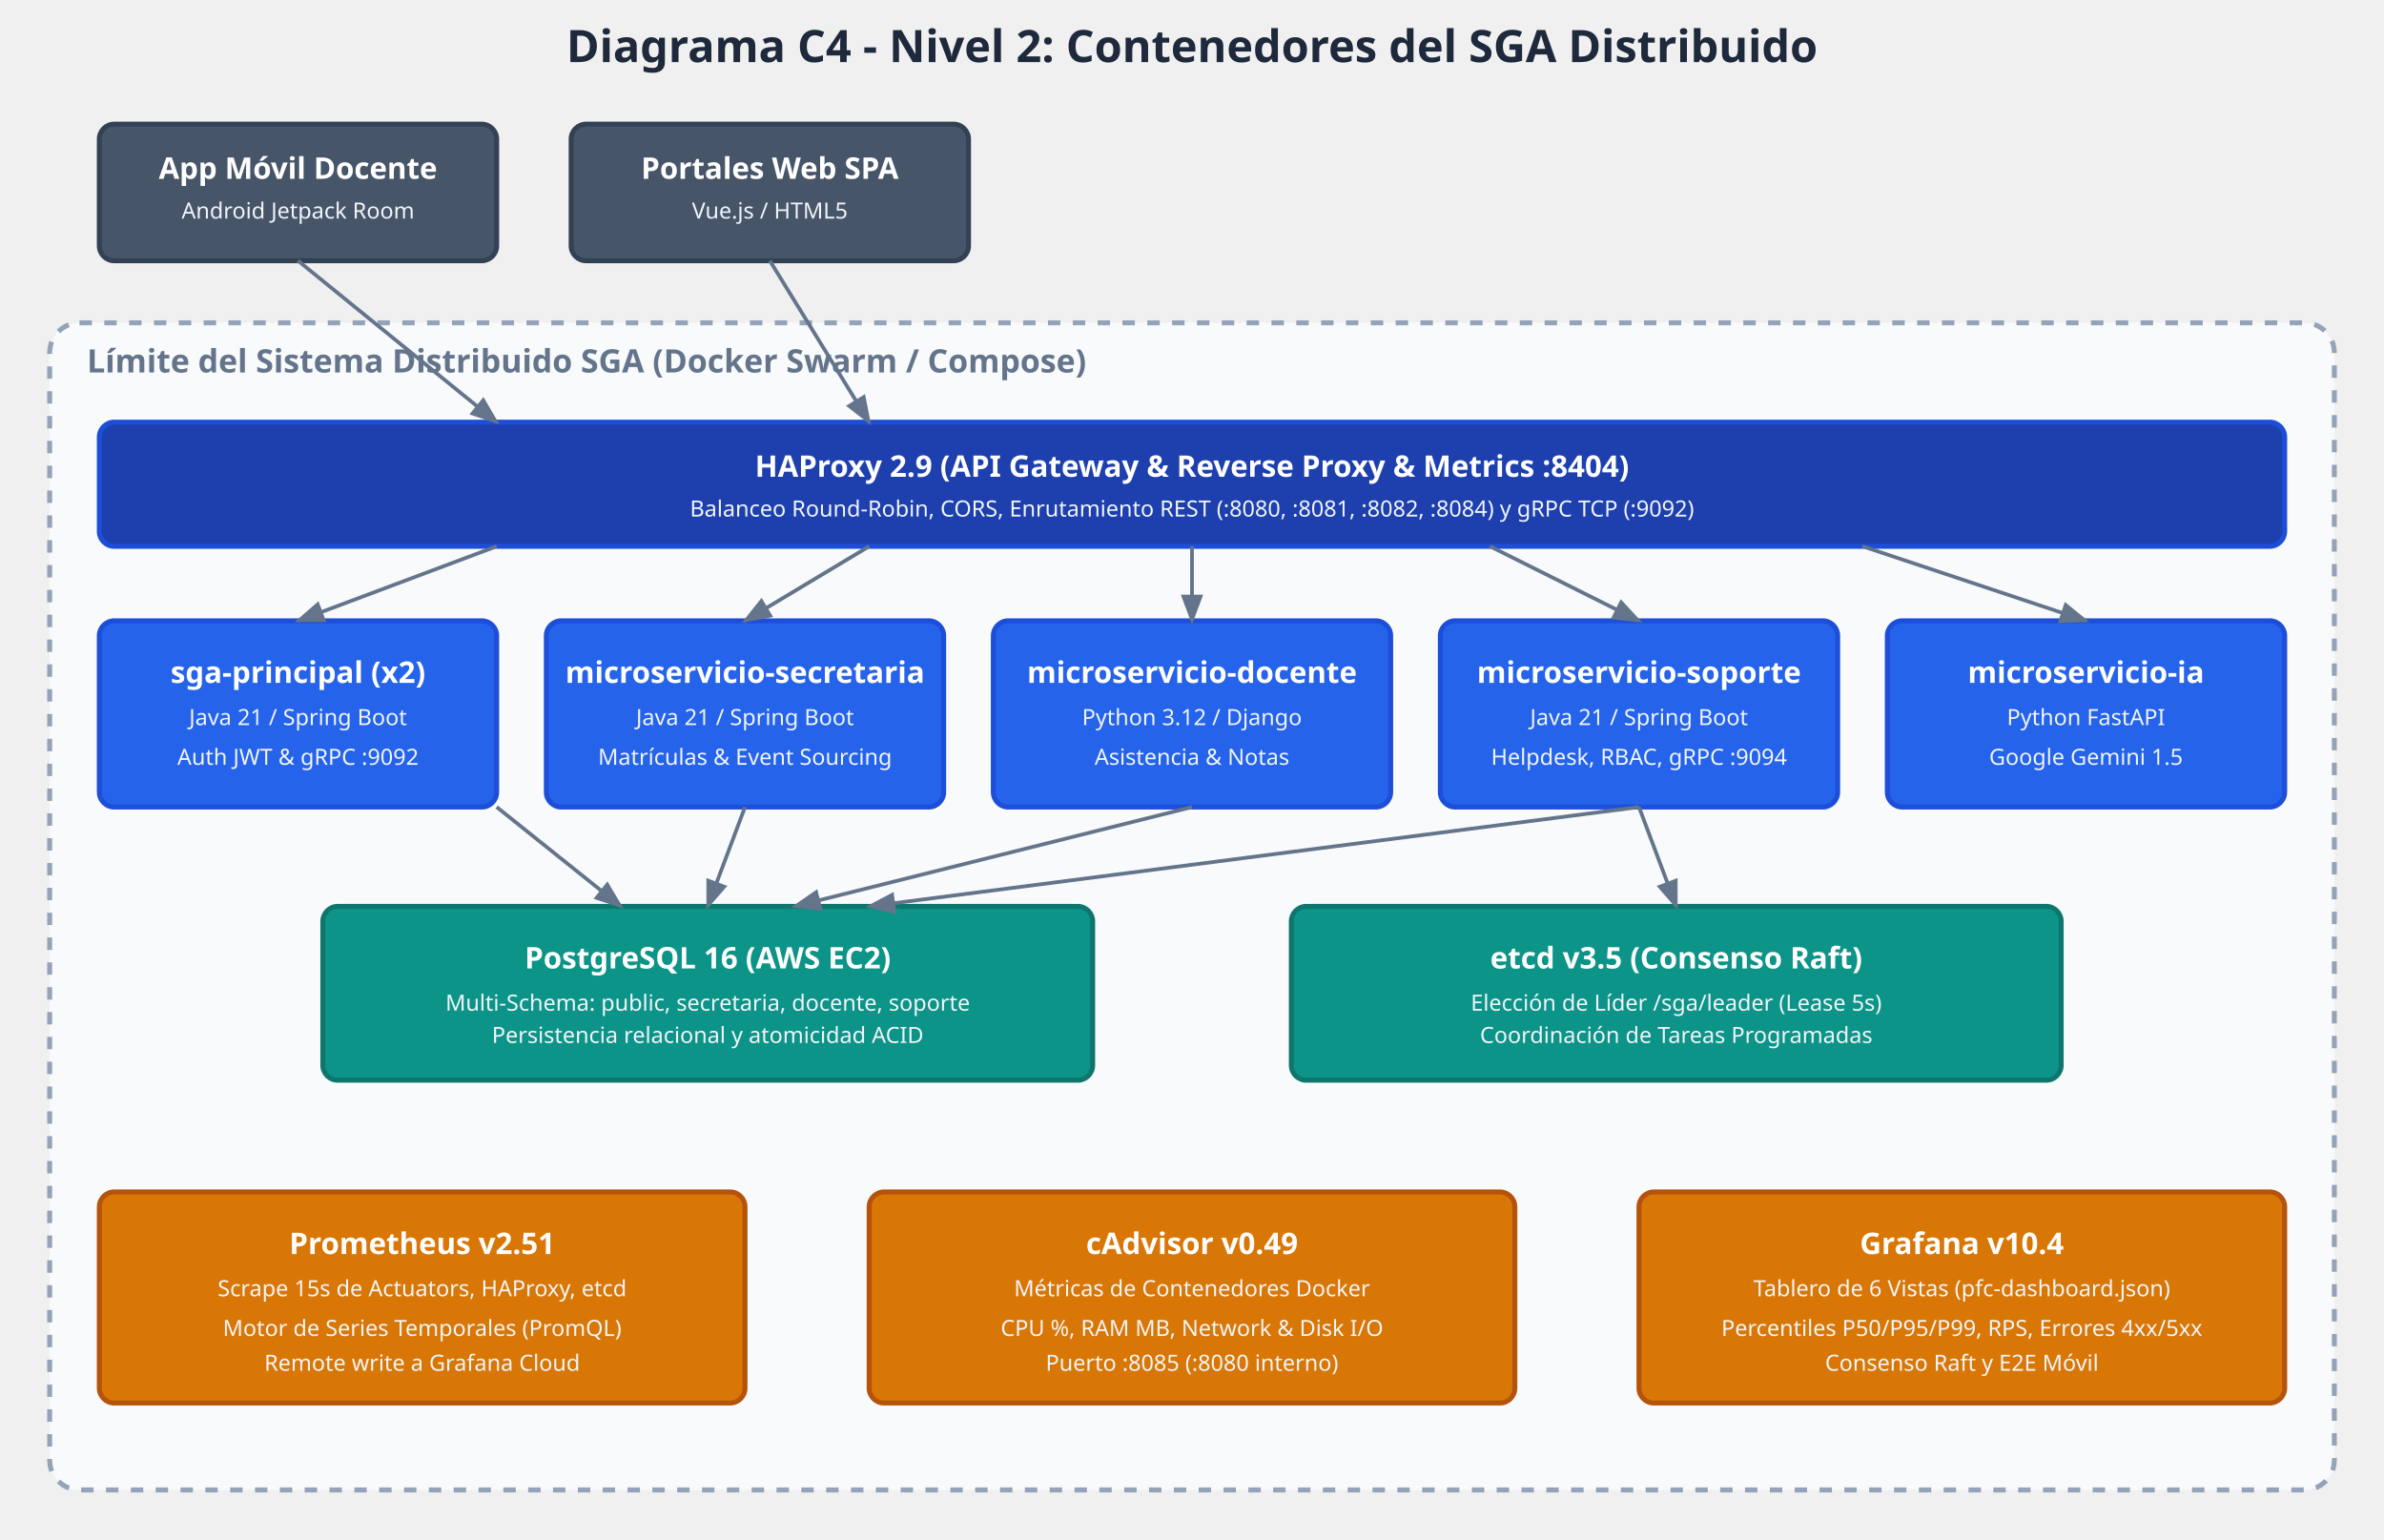
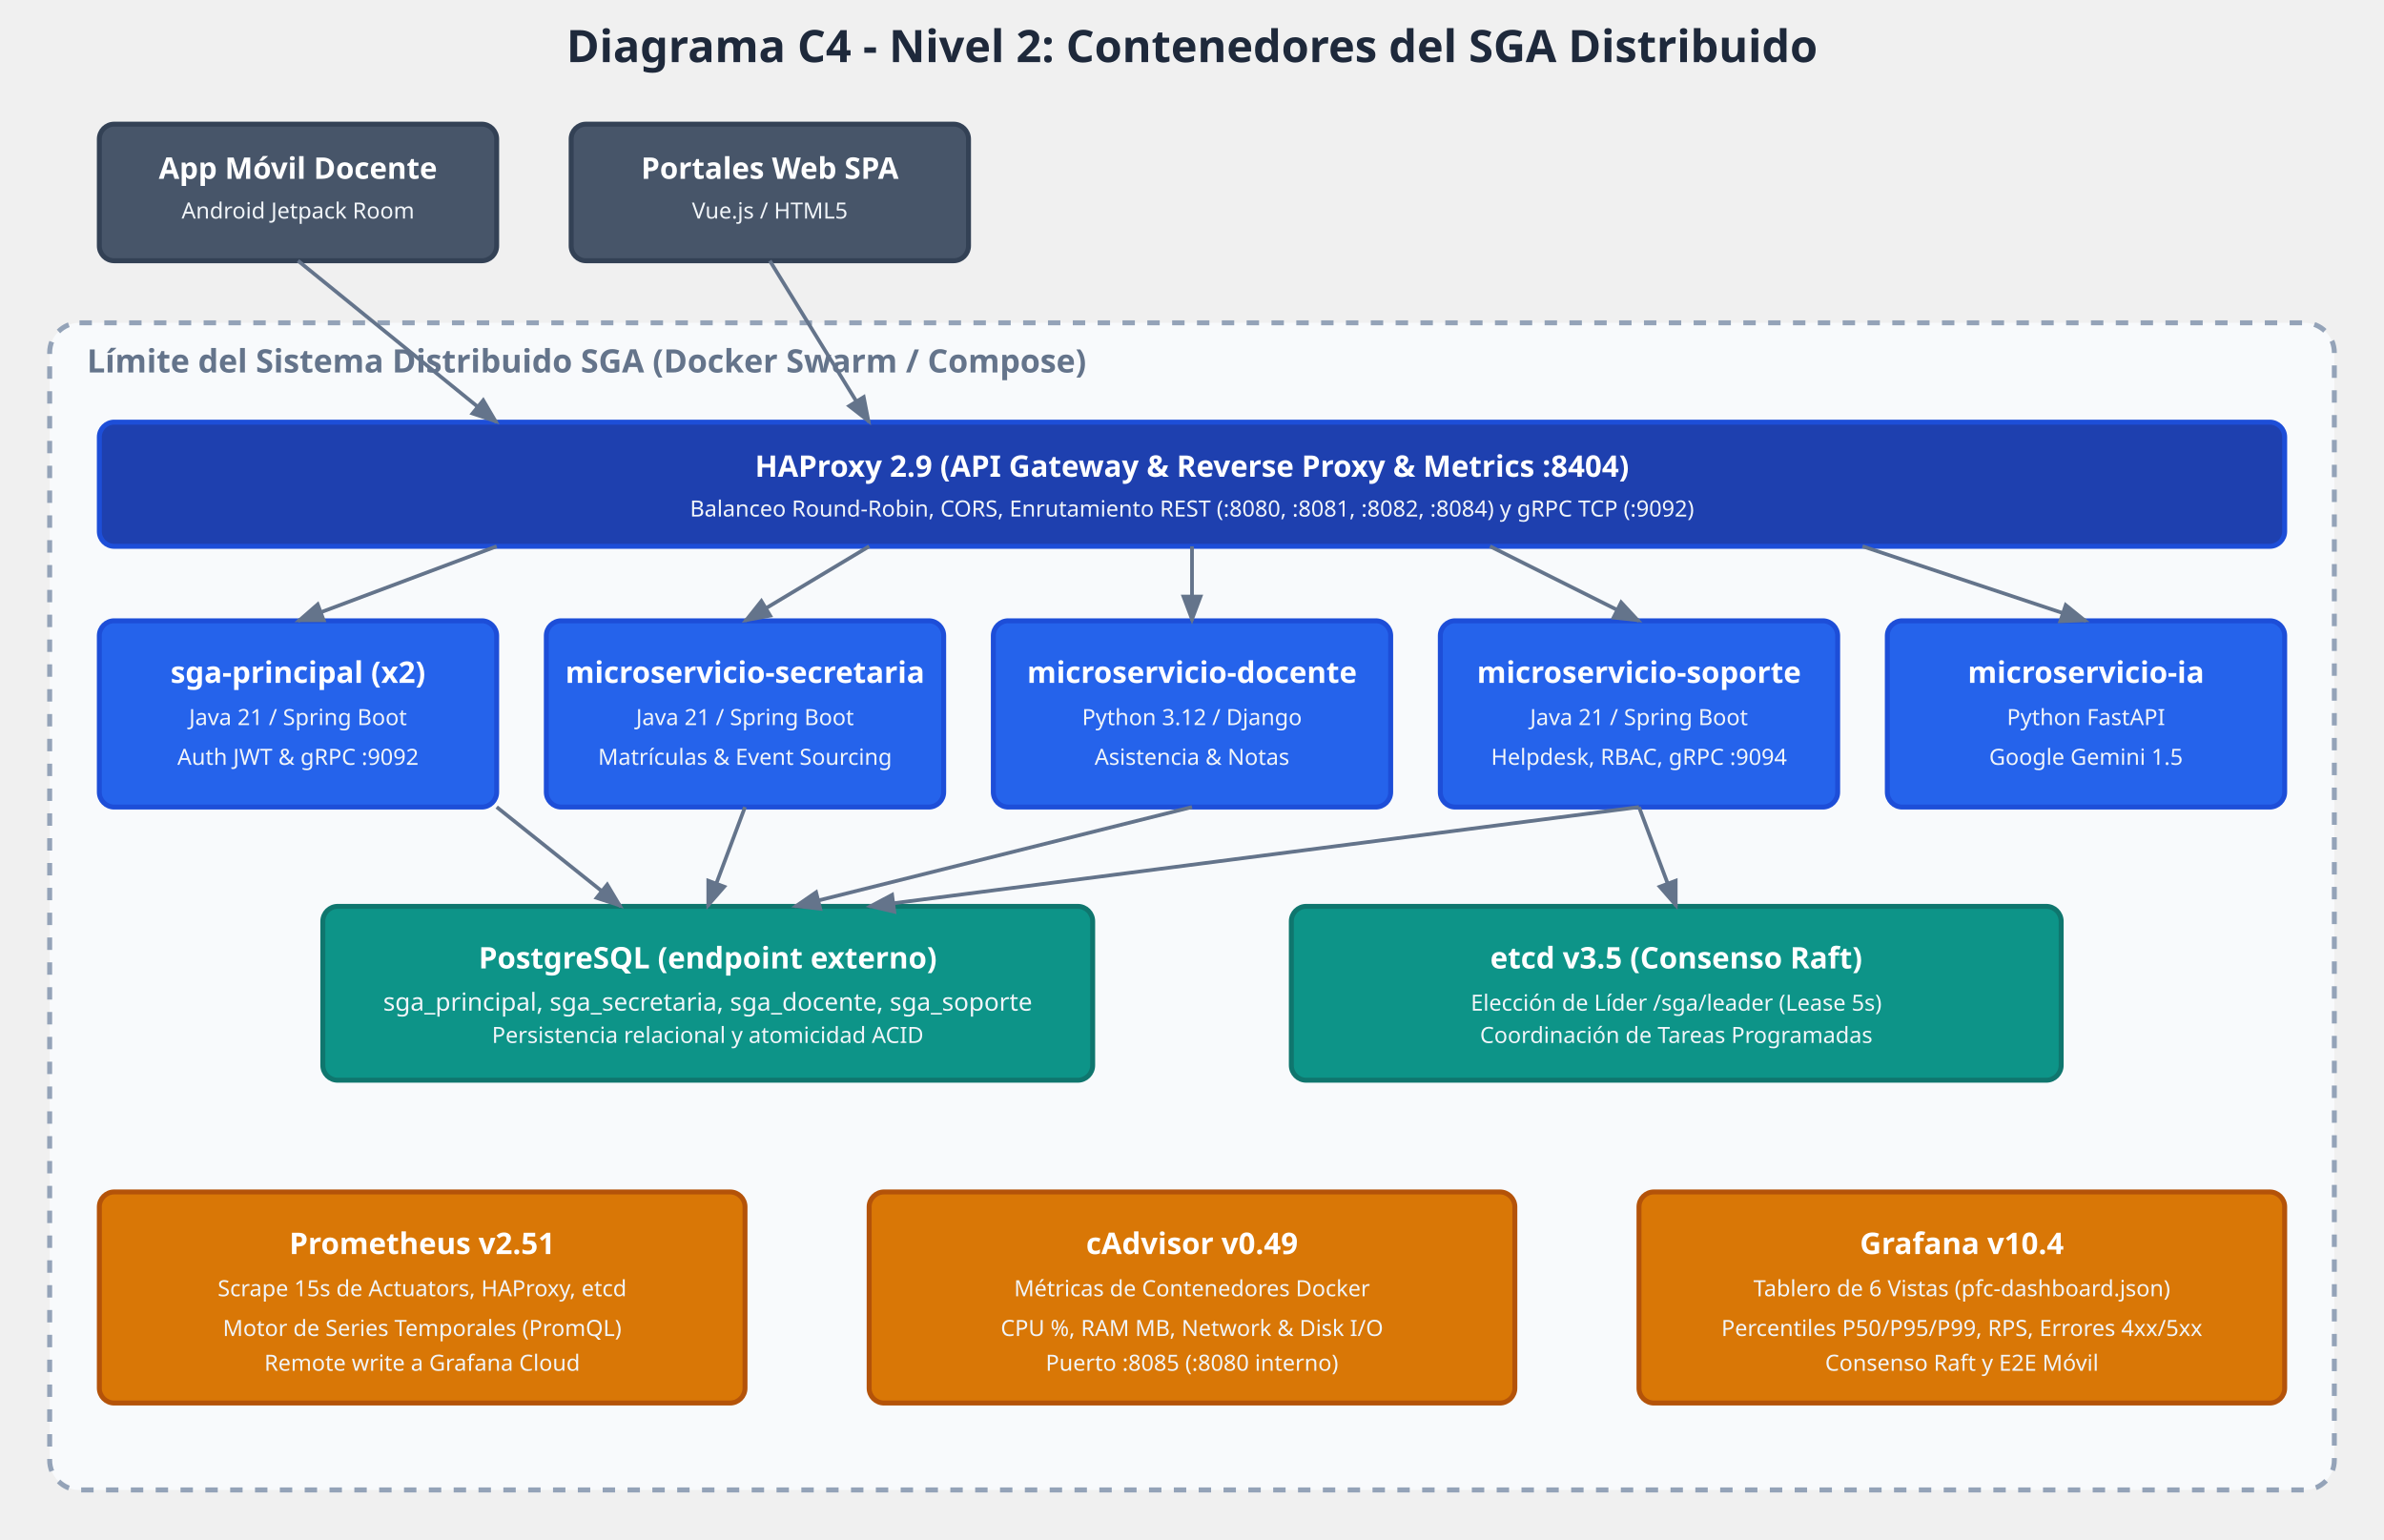
<svg xmlns="http://www.w3.org/2000/svg" viewBox="0 0 960 620" width="100%" height="100%">
  <defs>
    <style>
      .title { font-family: sans-serif; font-size: 18px; font-weight: bold; fill: #1e293b; }
      .boundary { fill: #f8fafc; stroke: #94a3b8; stroke-dasharray: 5,5; stroke-width: 2; rx: 12; }
      .container-box { fill: #2563eb; stroke: #1d4ed8; stroke-width: 2; rx: 6; }
      .container-db { fill: #0d9488; stroke: #0f766e; stroke-width: 2; rx: 6; }
      .container-obs { fill: #d97706; stroke: #b45309; stroke-width: 2; rx: 6; }
      .client-box { fill: #475569; stroke: #334155; stroke-width: 2; rx: 6; }
      .label-white { font-family: sans-serif; font-size: 12px; font-weight: bold; fill: #ffffff; text-anchor: middle; }
      .desc-white { font-family: sans-serif; font-size: 9px; fill: #f1f5f9; text-anchor: middle; }
      .arrow { stroke: #64748b; stroke-width: 1.5; fill: none; marker-end: url(#arrow2); }
      .boundary-title { font-family: sans-serif; font-size: 13px; font-weight: bold; fill: #64748b; }
    </style>
    <marker id="arrow2" markerWidth="8" markerHeight="6" refX="7" refY="3" orient="auto">
      <polygon points="0 0, 8 3, 0 6" fill="#64748b" />
    </marker>
  </defs>
  <text x="480" y="25" class="title" text-anchor="middle">Diagrama C4 - Nivel 2: Contenedores del SGA Distribuido</text>
  <rect x="40" y="50" width="160" height="55" class="client-box" />
  <text x="120" y="72" class="label-white">App Móvil Docente</text>
  <text x="120" y="88" class="desc-white">Android Jetpack Room</text>
  <rect x="230" y="50" width="160" height="55" class="client-box" />
  <text x="310" y="72" class="label-white">Portales Web SPA</text>
  <text x="310" y="88" class="desc-white">Vue.js / HTML5</text>
  <rect x="20" y="130" width="920" height="470" class="boundary" />
  <text x="35" y="150" class="boundary-title">Límite del Sistema Distribuido SGA (Docker Swarm / Compose)</text>
  <rect x="40" y="170" width="880" height="50" class="container-box" style="fill:#1e40af;" />
  <text x="480" y="192" class="label-white">HAProxy 2.9 (API Gateway &amp; Reverse Proxy &amp; Metrics :8404)</text>
  <text x="480" y="208" class="desc-white">Balanceo Round-Robin, CORS, Enrutamiento REST (:8080, :8081, :8082, :8084) y gRPC TCP (:9092)</text>
  <rect x="40" y="250" width="160" height="75" class="container-box" />
  <text x="120" y="275" class="label-white">sga-principal (x2)</text>
  <text x="120" y="292" class="desc-white">Java 21 / Spring Boot</text>
  <text x="120" y="308" class="desc-white">Auth JWT &amp; gRPC :9092</text>
  <rect x="220" y="250" width="160" height="75" class="container-box" />
  <text x="300" y="275" class="label-white">microservicio-secretaria</text>
  <text x="300" y="292" class="desc-white">Java 21 / Spring Boot</text>
  <text x="300" y="308" class="desc-white">Matrículas &amp; Event Sourcing</text>
  <rect x="400" y="250" width="160" height="75" class="container-box" />
  <text x="480" y="275" class="label-white">microservicio-docente</text>
  <text x="480" y="292" class="desc-white">Python 3.12 / Django</text>
  <text x="480" y="308" class="desc-white">Asistencia &amp; Notas</text>
  <rect x="580" y="250" width="160" height="75" class="container-box" />
  <text x="660" y="275" class="label-white">microservicio-soporte</text>
  <text x="660" y="292" class="desc-white">Java 21 / Spring Boot</text>
  <text x="660" y="308" class="desc-white">Helpdesk, RBAC, gRPC :9094</text>
  <rect x="760" y="250" width="160" height="75" class="container-box" />
  <text x="840" y="275" class="label-white">microservicio-ia</text>
  <text x="840" y="292" class="desc-white">Python FastAPI</text>
  <text x="840" y="308" class="desc-white">Google Gemini 1.5</text>
  <rect x="130" y="365" width="310" height="70" class="container-db" />
-   <text x="285" y="390" class="label-white">PostgreSQL 16 (AWS EC2)</text>
-   <text x="285" y="407" class="desc-white">Multi-Schema: public, secretaria, docente, soporte</text>
+   <text x="285" y="390" class="label-white">PostgreSQL (endpoint externo)</text>
+   <text x="285" y="407" class="desc-white" style="font-size:10px">sga_principal, sga_secretaria, sga_docente, sga_soporte</text>
  <text x="285" y="420" class="desc-white">Persistencia relacional y atomicidad ACID</text>
  <rect x="520" y="365" width="310" height="70" class="container-db" />
  <text x="675" y="390" class="label-white">etcd v3.5 (Consenso Raft)</text>
  <text x="675" y="407" class="desc-white">Elección de Líder /sga/leader (Lease 5s)</text>
  <text x="675" y="420" class="desc-white">Coordinación de Tareas Programadas</text>
  <rect x="40" y="480" width="260" height="85" class="container-obs" />
  <text x="170" y="505" class="label-white">Prometheus v2.51</text>
  <text x="170" y="522" class="desc-white">Scrape 15s de Actuators, HAProxy, etcd</text>
  <text x="170" y="538" class="desc-white">Motor de Series Temporales (PromQL)</text>
  <text x="170" y="552" class="desc-white">Remote write a Grafana Cloud</text>
  <rect x="350" y="480" width="260" height="85" class="container-obs" />
  <text x="480" y="505" class="label-white">cAdvisor v0.49</text>
  <text x="480" y="522" class="desc-white">Métricas de Contenedores Docker</text>
  <text x="480" y="538" class="desc-white">CPU %, RAM MB, Network &amp; Disk I/O</text>
  <text x="480" y="552" class="desc-white">Puerto :8085 (:8080 interno)</text>
  <rect x="660" y="480" width="260" height="85" class="container-obs" />
  <text x="790" y="505" class="label-white">Grafana v10.4</text>
  <text x="790" y="522" class="desc-white">Tablero de 6 Vistas (pfc-dashboard.json)</text>
  <text x="790" y="538" class="desc-white">Percentiles P50/P95/P99, RPS, Errores 4xx/5xx</text>
  <text x="790" y="552" class="desc-white">Consenso Raft y E2E Móvil</text>
  <path d="M 120 105 L 200 170" class="arrow" />
  <path d="M 310 105 L 350 170" class="arrow" />
  <path d="M 200 220 L 120 250" class="arrow" />
  <path d="M 350 220 L 300 250" class="arrow" />
  <path d="M 480 220 L 480 250" class="arrow" />
  <path d="M 600 220 L 660 250" class="arrow" />
  <path d="M 750 220 L 840 250" class="arrow" />
  <path d="M 200 325 L 250 365" class="arrow" />
  <path d="M 300 325 L 285 365" class="arrow" />
  <path d="M 480 325 L 320 365" class="arrow" />
  <path d="M 660 325 L 350 365" class="arrow" />
  <path d="M 660 325 L 675 365" class="arrow" />
</svg>
